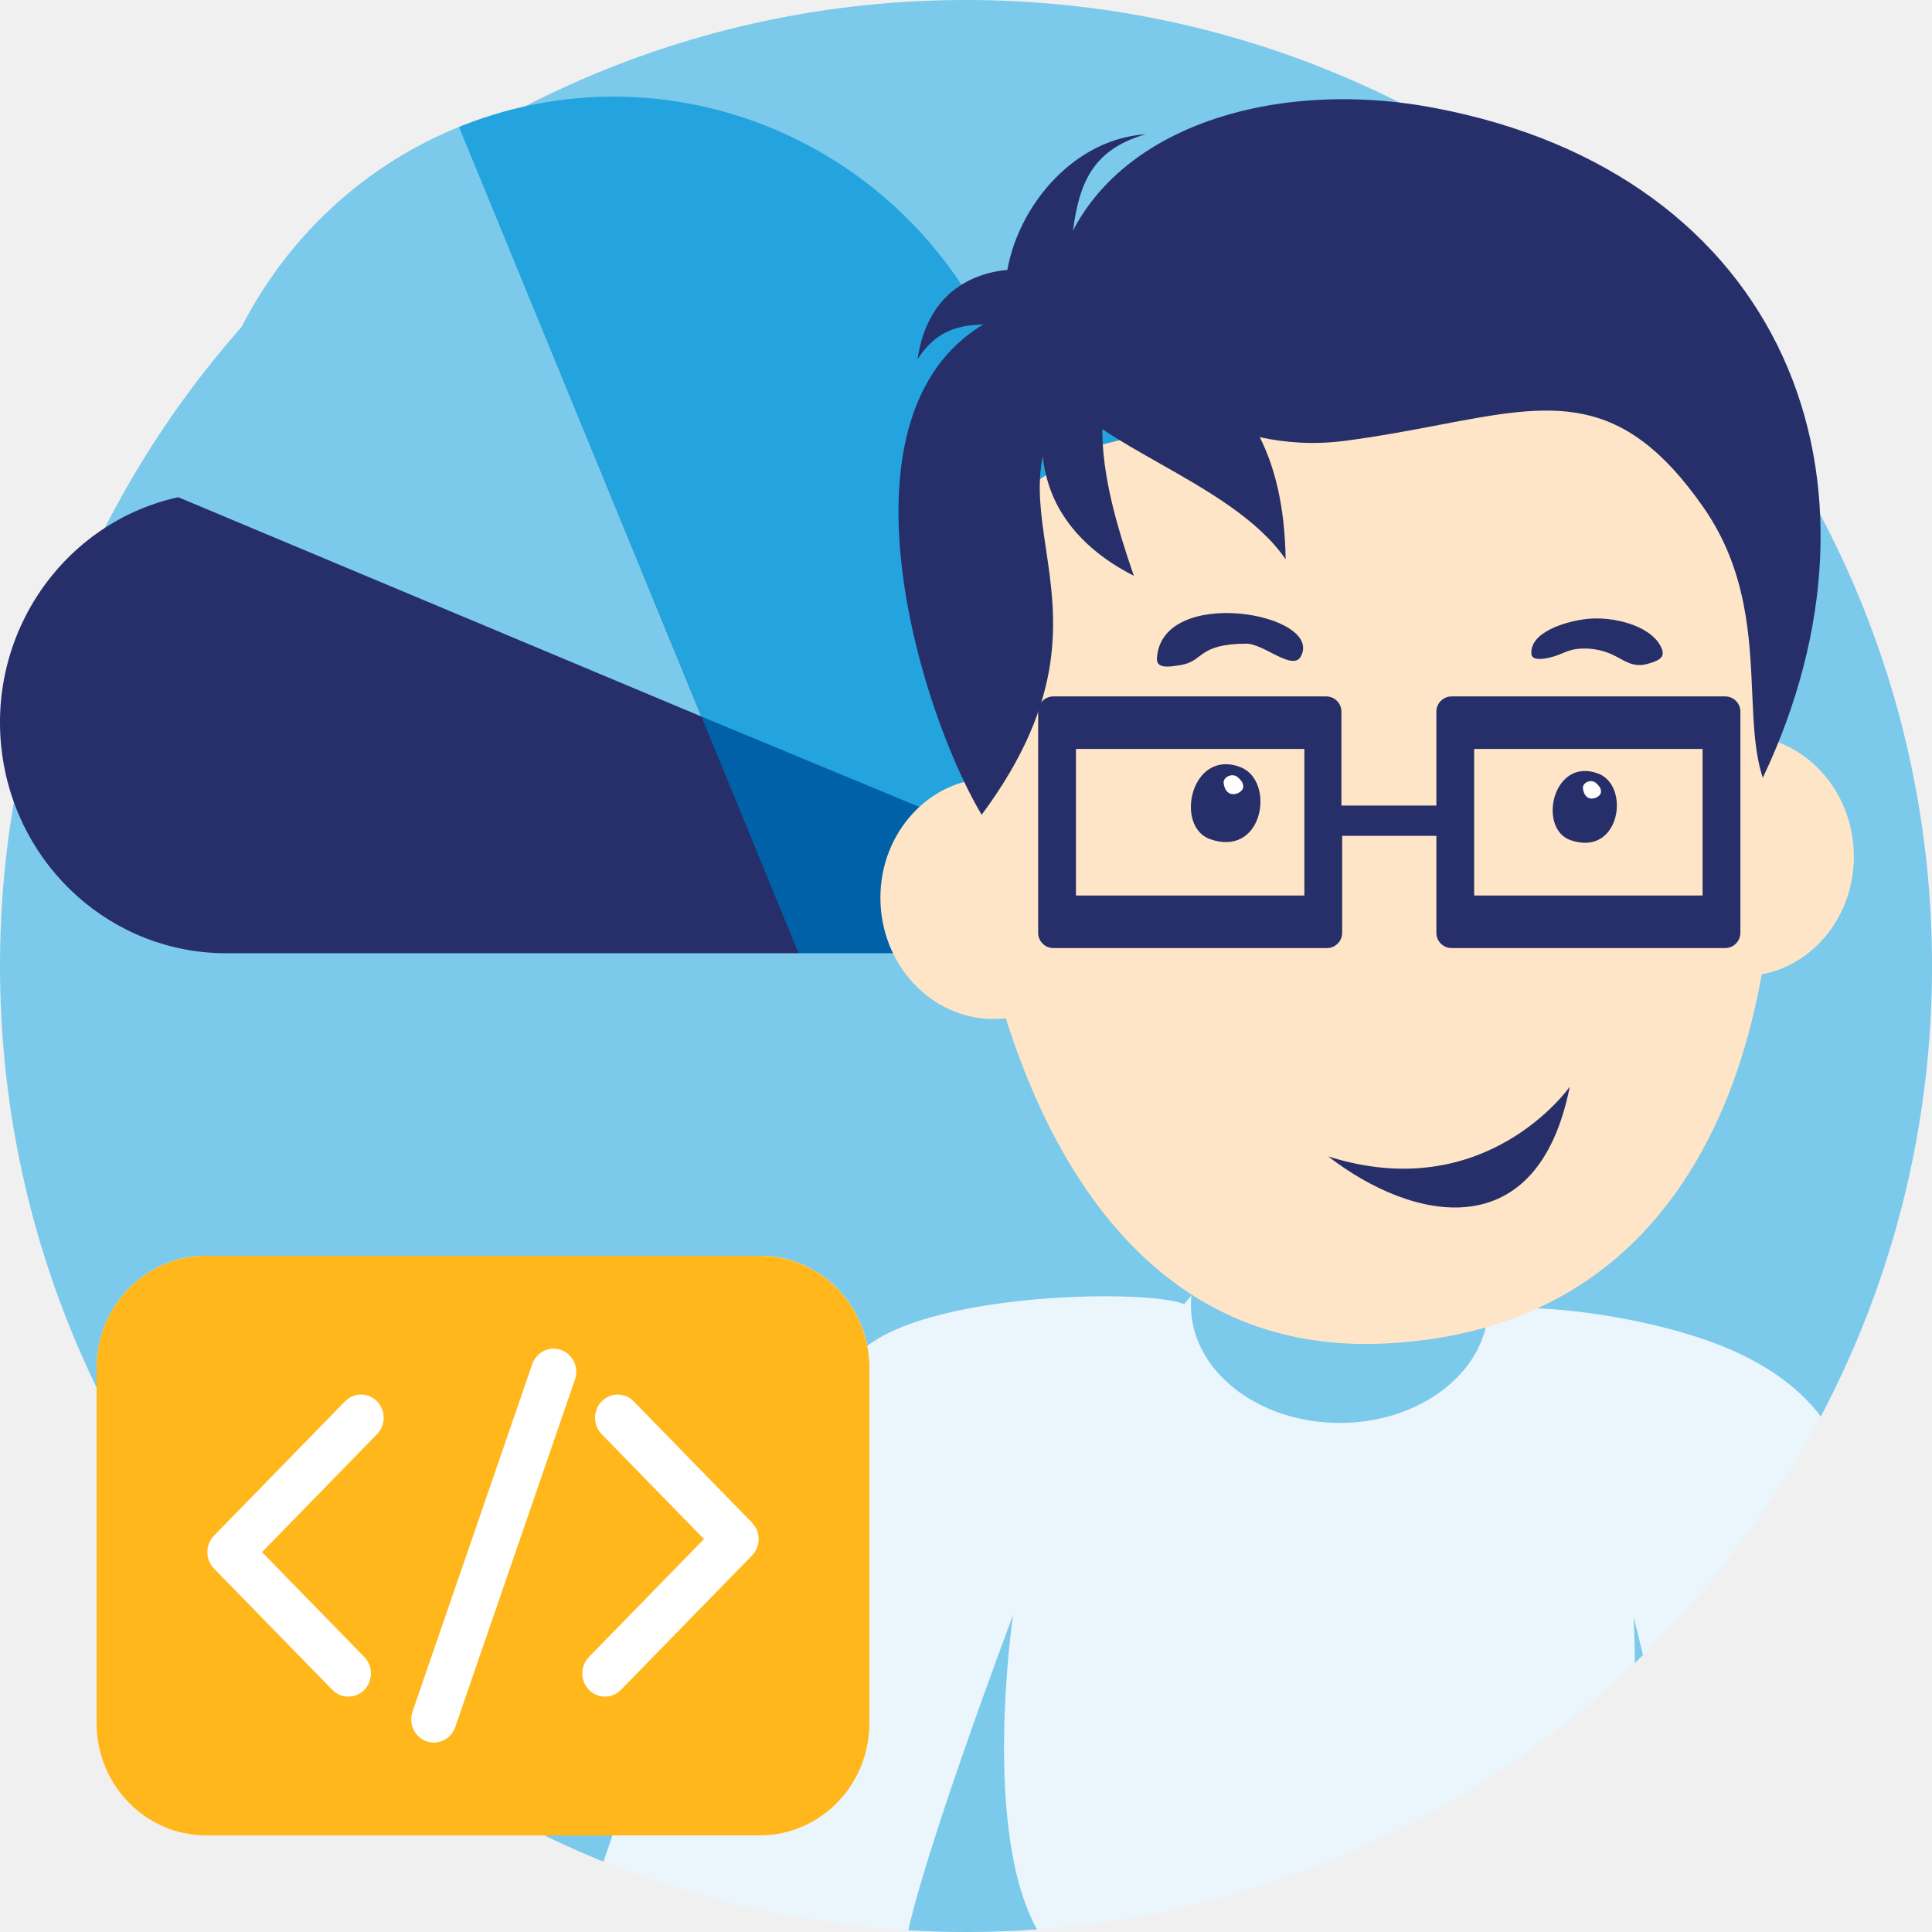
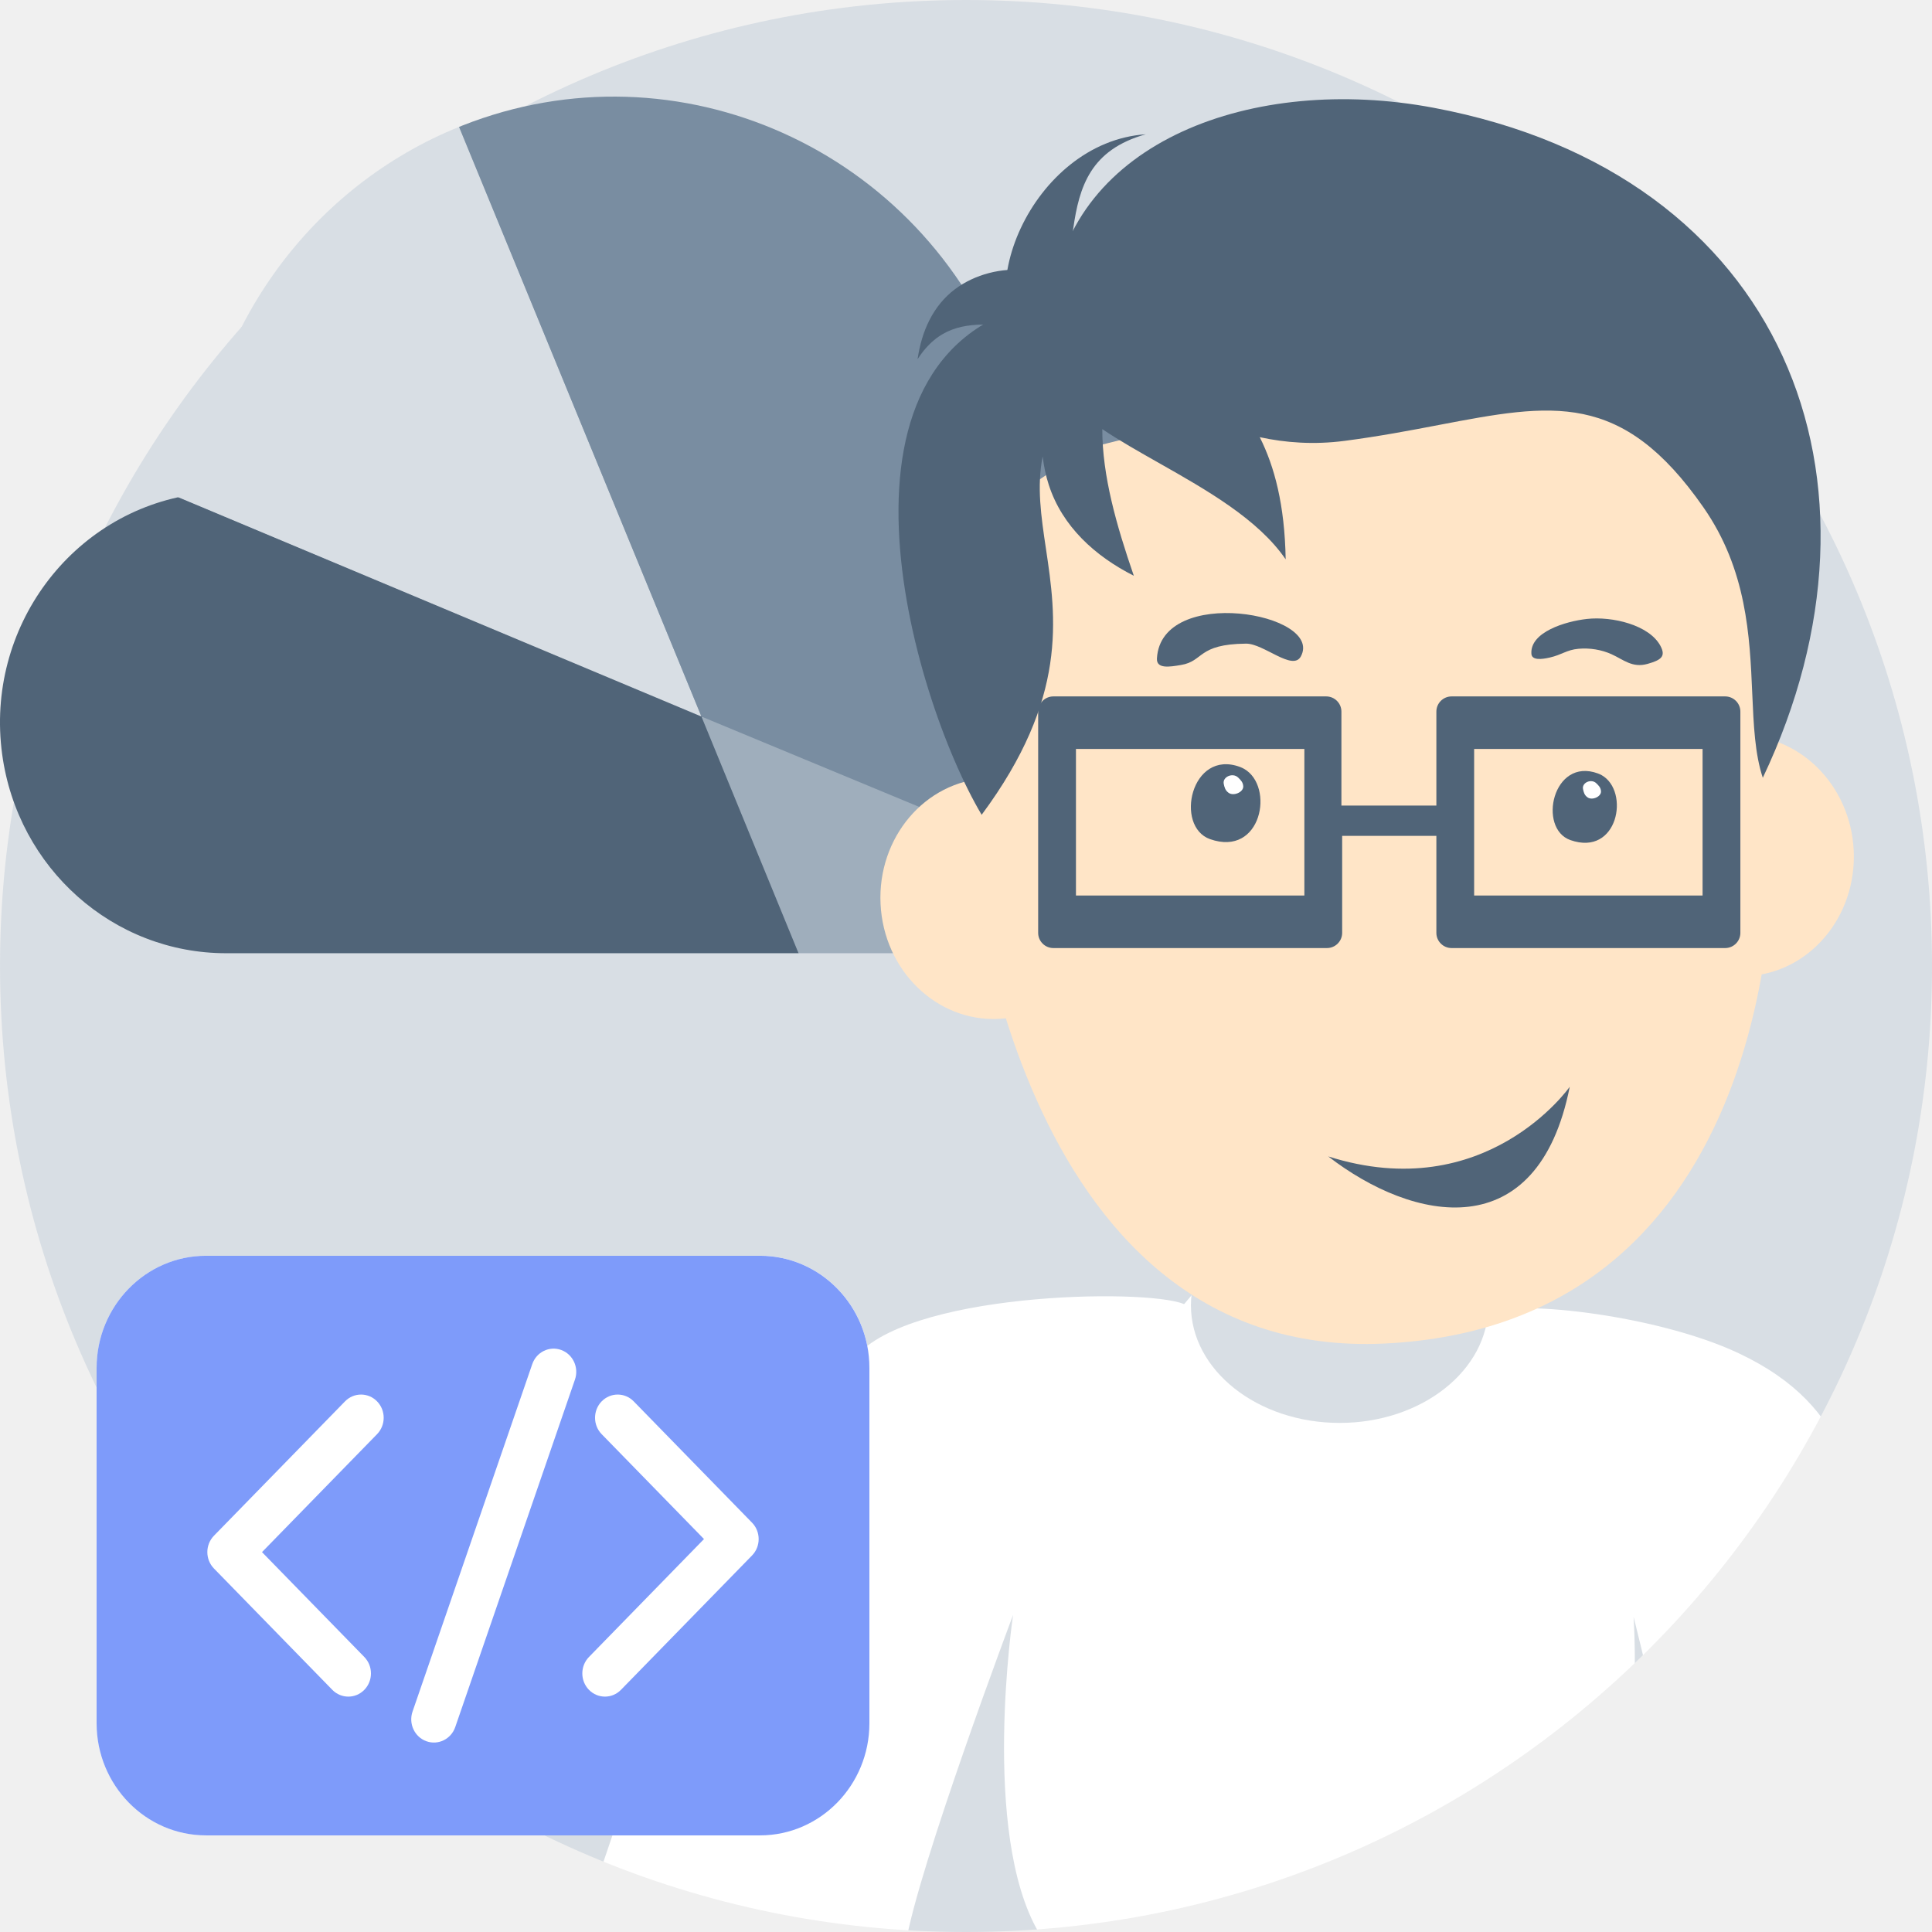
<svg xmlns="http://www.w3.org/2000/svg" width="80" height="80" viewBox="0 0 80 80" fill="none">
  <g clip-path="url(#clip0_5926_7346)">
    <mask id="mask0_5926_7346" style="mask-type:alpha" maskUnits="userSpaceOnUse" x="0" y="0" width="81" height="80">
      <circle r="40" transform="matrix(1 0 1.79901e-05 1 40.0007 40)" fill="#C4C4C4" />
    </mask>
    <g mask="url(#mask0_5926_7346)">
-       <rect width="80" height="80" fill="#7BC9EB" />
-       <path d="M79.428 80.991C79.428 80.991 71.575 80.991 65.77 76.553C56.873 73.499 60.921 55.121 61.616 54.442C62.31 53.763 68.494 54.382 71.999 56.037C76.821 58.315 76.656 61.732 77.857 65.067C79.6 69.909 79.428 73.48 79.428 73.48C80.756 73.48 78.366 77.671 79.428 80.991Z" fill="#EAF5FC" />
-       <path d="M46.374 58.163C45.989 60.147 38.449 70.076 37.5 81C45.461 89.055 58.458 88.258 67.952 82.926C67.175 73.839 64.017 59.78 62.18 55.633C59.628 49.869 54.12 48.568 54.12 48.568C54.12 48.568 46.879 55.562 46.374 58.163Z" fill="#EAF5FC" />
-       <path d="M61.63 54.05C61.63 56.739 58.873 58.92 55.472 58.92C52.071 58.92 49.314 56.739 49.314 54.05C49.314 51.36 52.071 49.179 55.472 49.179C58.873 49.179 61.63 51.36 61.63 54.05Z" fill="#7BC9EB" />
-       <path d="M36.065 90.891C36.065 90.891 35.89 77.82 42.507 72.889C49.124 67.959 49.705 54.886 49.214 54.128C48.723 53.37 38.758 53.338 35.789 55.829C30.26 60.468 26.318 73.258 24 80C21.058 78.199 37.125 87.79 36.065 90.891Z" fill="#EAF5FC" />
-       <path d="M37.5 80.5C38.023 77.304 41.949 66.871 41.949 66.871C41.949 66.871 40.609 75.89 43 80C41.27 80.573 38.674 81.348 37.5 80.5Z" fill="#7BC9EB" />
-       <path d="M69.81 77.835C69.586 74.573 67.643 66.951 67.643 66.951C67.643 66.951 68.24 75.648 65.449 79.554C66.87 79.566 68.55 78.576 69.81 77.835Z" fill="#7BC9EB" />
+       <rect width="80" height="80" fill="#d8dee4" />
+       <path d="M79.428 80.991C79.428 80.991 71.575 80.991 65.77 76.553C56.873 73.499 60.921 55.121 61.616 54.442C62.31 53.763 68.494 54.382 71.999 56.037C76.821 58.315 76.656 61.732 77.857 65.067C79.6 69.909 79.428 73.48 79.428 73.48C80.756 73.48 78.366 77.671 79.428 80.991Z" fill="#fff" />
+       <path d="M46.374 58.163C45.989 60.147 38.449 70.076 37.5 81C45.461 89.055 58.458 88.258 67.952 82.926C67.175 73.839 64.017 59.78 62.18 55.633C59.628 49.869 54.12 48.568 54.12 48.568C54.12 48.568 46.879 55.562 46.374 58.163Z" fill="#fff" />
+       <path d="M61.63 54.05C61.63 56.739 58.873 58.92 55.472 58.92C52.071 58.92 49.314 56.739 49.314 54.05C49.314 51.36 52.071 49.179 55.472 49.179C58.873 49.179 61.63 51.36 61.63 54.05Z" fill="#d8dee4" />
+       <path d="M36.065 90.891C36.065 90.891 35.89 77.82 42.507 72.889C49.124 67.959 49.705 54.886 49.214 54.128C48.723 53.37 38.758 53.338 35.789 55.829C30.26 60.468 26.318 73.258 24 80C21.058 78.199 37.125 87.79 36.065 90.891Z" fill="#fff" />
+       <path d="M37.5 80.5C38.023 77.304 41.949 66.871 41.949 66.871C41.949 66.871 40.609 75.89 43 80C41.27 80.573 38.674 81.348 37.5 80.5Z" fill="#d8dee4" />
+       <path d="M69.81 77.835C69.586 74.573 67.643 66.951 67.643 66.951C67.643 66.951 68.24 75.648 65.449 79.554C66.87 79.566 68.55 78.576 69.81 77.835Z" fill="#d8dee4" />
    </g>
    <mask id="mask1_5926_7346" style="mask-type:alpha" maskUnits="userSpaceOnUse" x="0" y="4" width="54" height="36">
-       <path d="M41.465 14.917C37.772 5.876 27.593 1.602 18.731 5.369C12.672 7.945 8.552 13.784 8.079 20.463C2.959 21.186 -0.619 26.006 0.089 31.23C0.73 35.957 4.693 39.476 9.371 39.471H41.465C48.112 39.471 53.5 33.974 53.5 27.194C53.5 20.413 48.112 14.917 41.465 14.917Z" fill="#7BC9EB" />
+       <path d="M41.465 14.917C37.772 5.876 27.593 1.602 18.731 5.369C12.672 7.945 8.552 13.784 8.079 20.463C2.959 21.186 -0.619 26.006 0.089 31.23C0.73 35.957 4.693 39.476 9.371 39.471H41.465C48.112 39.471 53.5 33.974 53.5 27.194C53.5 20.413 48.112 14.917 41.465 14.917Z" fill="#d8dee4" />
    </mask>
    <g mask="url(#mask1_5926_7346)">
-       <rect x="-7.622" y="-1.717" width="63.907" height="49.396" fill="#0061A8" />
-       <path d="M41.046 58.922L29.074 29.657L0 17.494V58.922H41.046Z" fill="#262F69" />
-       <path d="M58.19 58.921V42.805V41.762L29.045 29.671L41.046 58.921H58.19Z" fill="#0061A8" />
-       <path d="M0 17.494L29.045 29.671L17.058 0.465L0 17.494Z" fill="#7BC9EB" />
-       <path d="M58.19 17.494L29.131 -11.684L24.622 -7.166L17.044 0.48L29.045 29.671L58.19 41.762V17.494Z" fill="#23A4DE" />
+       <rect x="-7.622" y="-1.717" width="63.907" height="49.396" fill="#9faebc" />
+       <path d="M41.046 58.922L29.074 29.657L0 17.494V58.922H41.046Z" fill="#506478" />
+       <path d="M58.19 58.921V42.805V41.762L29.045 29.671L41.046 58.921H58.19Z" fill="#9faebc" />
+       <path d="M0 17.494L29.045 29.671L17.058 0.465L0 17.494Z" fill="#d8dee4" />
+       <path d="M58.19 17.494L29.131 -11.684L24.622 -7.166L17.044 0.48L29.045 29.671L58.19 41.762V17.494Z" fill="#798da1" />
    </g>
    <path d="M45.763 36.984C45.895 39.735 43.921 42.066 41.352 42.19C38.784 42.313 36.594 40.183 36.462 37.432C36.329 34.68 38.304 32.35 40.872 32.226C43.441 32.102 45.63 34.233 45.763 36.984Z" fill="#FFE5C7" />
    <path d="M76.758 35.212C76.89 37.964 74.916 40.294 72.347 40.418C69.779 40.542 67.589 38.411 67.457 35.66C67.324 32.909 69.299 30.578 71.867 30.454C74.436 30.33 76.625 32.461 76.758 35.212Z" fill="#FFE5C7" />
    <path d="M40.136 34.854C40.136 34.854 41.813 56.38 57.331 55.633C72.849 54.886 73.958 38.027 73.297 31.913C73.297 23.5 69.442 16.445 69.442 16.445L56.324 15.732L44.933 18.586L39.704 22.103L39.528 26.048L40.136 34.854Z" fill="#FFE5C7" />
-     <path d="M47.906 27.264C47.88 27.709 48.438 27.613 48.9 27.536C49.86 27.378 49.573 26.67 51.596 26.652C52.329 26.645 53.527 27.808 53.866 27.18C54.828 25.394 48.079 24.211 47.906 27.264Z" fill="#262F69" />
-     <path d="M68.755 26.744C68.295 25.882 66.77 25.512 65.713 25.629C64.829 25.727 63.349 26.17 63.412 27.075C63.432 27.352 63.847 27.302 64.17 27.228C64.671 27.114 64.873 26.909 65.358 26.865C65.83 26.822 66.315 26.902 66.73 27.09C67.232 27.317 67.589 27.668 68.222 27.49C68.791 27.33 68.986 27.176 68.755 26.744Z" fill="#262F69" />
-     <path d="M66.327 32.101C66.276 32.072 66.223 32.047 66.166 32.027C64.295 31.34 63.66 34.304 65.026 34.786C66.998 35.48 67.498 32.77 66.327 32.101Z" fill="#262F69" />
-     <path d="M66.096 32.43C65.888 32.233 65.493 32.408 65.55 32.676C65.579 32.812 65.606 32.921 65.732 33.014C65.924 33.157 66.31 32.99 66.294 32.764C66.284 32.616 66.204 32.532 66.096 32.43Z" fill="white" />
-     <path d="M39.55 11.97C41.178 10.754 44.032 10.777 45.183 13.03C42.223 14.319 39.714 12.222 37.995 14.873C38.159 13.732 38.626 12.661 39.55 11.97Z" fill="#262F69" />
-     <path d="M42.794 14.941C45.541 11.61 42.882 6.838 47.445 5.56C42.738 5.872 39.9 12.48 42.794 14.941Z" fill="#262F69" />
-     <path d="M43.56 12.431C44.327 5.839 51.91 3.065 59.35 4.46C73.913 7.189 78.819 19.943 72.994 32.206C72.666 31.224 72.614 30.029 72.557 28.718C72.455 26.348 72.335 23.596 70.541 21.016C67.157 16.151 64.272 16.702 59.581 17.597C58.404 17.822 57.112 18.068 55.671 18.256C54.413 18.42 53.235 18.335 52.164 18.103C52.775 19.319 53.197 20.901 53.237 23.161C52.097 21.499 49.974 20.296 47.983 19.168C47.153 18.698 46.346 18.241 45.643 17.769C45.644 19.704 46.225 21.739 46.949 23.841C45.342 23.028 43.991 21.802 43.432 20.09C43.307 19.709 43.222 19.309 43.175 18.899C42.926 20.142 43.11 21.378 43.309 22.713C43.737 25.581 44.233 28.908 40.648 33.739C37.735 28.834 33.443 14.117 43.56 12.431Z" fill="#262F69" />
-     <path d="M51.516 31.837C51.461 31.806 51.403 31.779 51.342 31.756C49.314 31.012 48.626 34.225 50.106 34.747C52.243 35.5 52.786 32.562 51.516 31.837Z" fill="#262F69" />
-     <path d="M51.265 32.193C51.04 31.98 50.612 32.169 50.673 32.46C50.705 32.608 50.734 32.726 50.871 32.827C51.08 32.981 51.497 32.801 51.48 32.555C51.469 32.395 51.382 32.304 51.265 32.193Z" fill="white" />
-     <path d="M42.988 29.465V38.629C42.988 38.974 43.271 39.257 43.617 39.257H54.947C55.293 39.257 55.576 38.974 55.576 38.629L55.576 34.612H59.477V38.629C59.477 38.974 59.76 39.257 60.106 39.257H71.436C71.782 39.257 72.065 38.974 72.065 38.629V29.465C72.065 29.119 71.782 28.837 71.436 28.837H60.106C59.76 28.837 59.477 29.119 59.477 29.465V33.356H55.545V29.465C55.545 29.119 55.262 28.837 54.916 28.837H43.617C43.271 28.837 42.988 29.119 42.988 29.465ZM61.041 31.012H70.5V37.082L61.041 37.081V31.012ZM44.553 31.012H54.011V37.082L44.553 37.081V31.012Z" fill="#262F69" />
-     <path d="M65 45C65 45 61.535 49.962 55 47.885C58.525 50.609 63.674 51.672 65 45Z" fill="#262F69" />
-     <path d="M31.471 51.999H8.529C6.032 51.999 4 54.082 4 56.642V71.356C4 73.917 6.032 75.999 8.529 75.999H31.471C33.968 75.999 36 73.917 36 71.356V56.642C36 54.082 33.968 51.999 31.471 51.999Z" fill="white" />
-     <path d="M31.471 51.999H24.981C22.485 51.999 20.453 54.082 20.453 56.642L15.721 71.356C15.721 73.917 17.753 75.999 20.25 75.999H31.471C33.967 75.999 35.999 73.917 35.999 71.356V56.642C35.999 54.082 33.967 51.999 31.471 51.999Z" fill="white" />
-     <path d="M31.471 51.999H8.529C6.032 51.999 4 54.082 4 56.642V71.356C4 73.917 6.032 75.999 8.529 75.999H31.471C33.968 75.999 36 73.917 36 71.356V56.642C36 54.082 33.968 51.999 31.471 51.999ZM15.613 59.386L10.849 64.27L15.086 68.613C15.452 68.989 15.452 69.597 15.086 69.972C14.72 70.347 14.126 70.347 13.76 69.972L8.86 64.949C8.494 64.574 8.494 63.966 8.86 63.59L14.287 58.027C14.653 57.652 15.247 57.652 15.613 58.027C15.979 58.402 15.979 59.011 15.613 59.386ZM23.808 57.125L18.851 71.514C18.678 72.015 18.142 72.277 17.654 72.1C17.166 71.924 16.91 71.374 17.082 70.874L22.04 56.485C22.212 55.985 22.747 55.722 23.236 55.899C23.724 56.075 23.98 56.625 23.808 57.125ZM31.14 64.409L25.713 69.972C25.347 70.347 24.753 70.347 24.387 69.972C24.021 69.597 24.021 68.989 24.387 68.613L29.151 63.729L24.914 59.386C24.548 59.011 24.548 58.402 24.914 58.027C25.28 57.652 25.874 57.652 26.24 58.027L31.14 63.05C31.506 63.425 31.506 64.034 31.14 64.409Z" fill="#FFB71B" />
+     <path d="M47.906 27.264C47.88 27.709 48.438 27.613 48.9 27.536C49.86 27.378 49.573 26.67 51.596 26.652C52.329 26.645 53.527 27.808 53.866 27.18C54.828 25.394 48.079 24.211 47.906 27.264Z" fill="#506478" />
+     <path d="M68.755 26.744C68.295 25.882 66.77 25.512 65.713 25.629C64.829 25.727 63.349 26.17 63.412 27.075C63.432 27.352 63.847 27.302 64.17 27.228C64.671 27.114 64.873 26.909 65.358 26.865C65.83 26.822 66.315 26.902 66.73 27.09C67.232 27.317 67.589 27.668 68.222 27.49C68.791 27.33 68.986 27.176 68.755 26.744Z" fill="#506478" />
+     <path d="M66.327 32.101C66.276 32.072 66.223 32.047 66.166 32.027C64.295 31.34 63.66 34.304 65.026 34.786C66.998 35.48 67.498 32.77 66.327 32.101Z" fill="#506478" />
+     <path d="M66.096 32.43C65.888 32.233 65.493 32.408 65.55 32.676C65.579 32.812 65.606 32.921 65.732 33.014C65.924 33.157 66.31 32.99 66.294 32.764C66.284 32.616 66.204 32.532 66.096 32.43Z" fill="#fff" />
+     <path d="M39.55 11.97C41.178 10.754 44.032 10.777 45.183 13.03C42.223 14.319 39.714 12.222 37.995 14.873C38.159 13.732 38.626 12.661 39.55 11.97Z" fill="#506478" />
+     <path d="M42.794 14.941C45.541 11.61 42.882 6.838 47.445 5.56C42.738 5.872 39.9 12.48 42.794 14.941Z" fill="#506478" />
+     <path d="M43.56 12.431C44.327 5.839 51.91 3.065 59.35 4.46C73.913 7.189 78.819 19.943 72.994 32.206C72.666 31.224 72.614 30.029 72.557 28.718C72.455 26.348 72.335 23.596 70.541 21.016C67.157 16.151 64.272 16.702 59.581 17.597C58.404 17.822 57.112 18.068 55.671 18.256C54.413 18.42 53.235 18.335 52.164 18.103C52.775 19.319 53.197 20.901 53.237 23.161C52.097 21.499 49.974 20.296 47.983 19.168C47.153 18.698 46.346 18.241 45.643 17.769C45.644 19.704 46.225 21.739 46.949 23.841C45.342 23.028 43.991 21.802 43.432 20.09C43.307 19.709 43.222 19.309 43.175 18.899C42.926 20.142 43.11 21.378 43.309 22.713C43.737 25.581 44.233 28.908 40.648 33.739C37.735 28.834 33.443 14.117 43.56 12.431Z" fill="#506478" />
+     <path d="M51.516 31.837C51.461 31.806 51.403 31.779 51.342 31.756C49.314 31.012 48.626 34.225 50.106 34.747C52.243 35.5 52.786 32.562 51.516 31.837Z" fill="#506478" />
+     <path d="M51.265 32.193C51.04 31.98 50.612 32.169 50.673 32.46C50.705 32.608 50.734 32.726 50.871 32.827C51.08 32.981 51.497 32.801 51.48 32.555C51.469 32.395 51.382 32.304 51.265 32.193Z" fill="#fff" />
+     <path d="M42.988 29.465V38.629C42.988 38.974 43.271 39.257 43.617 39.257H54.947C55.293 39.257 55.576 38.974 55.576 38.629L55.576 34.612H59.477V38.629C59.477 38.974 59.76 39.257 60.106 39.257H71.436C71.782 39.257 72.065 38.974 72.065 38.629V29.465C72.065 29.119 71.782 28.837 71.436 28.837H60.106C59.76 28.837 59.477 29.119 59.477 29.465V33.356H55.545V29.465C55.545 29.119 55.262 28.837 54.916 28.837H43.617C43.271 28.837 42.988 29.119 42.988 29.465ZM61.041 31.012H70.5V37.082L61.041 37.081V31.012ZM44.553 31.012H54.011V37.082L44.553 37.081V31.012Z" fill="#506478" />
+     <path d="M65 45C65 45 61.535 49.962 55 47.885C58.525 50.609 63.674 51.672 65 45Z" fill="#506478" />
+     <path d="M31.471 51.999H8.529C6.032 51.999 4 54.082 4 56.642V71.356C4 73.917 6.032 75.999 8.529 75.999H31.471C33.968 75.999 36 73.917 36 71.356V56.642C36 54.082 33.968 51.999 31.471 51.999Z" fill="#fff" />
+     <path d="M31.471 51.999H24.981C22.485 51.999 20.453 54.082 20.453 56.642L15.721 71.356C15.721 73.917 17.753 75.999 20.25 75.999H31.471C33.967 75.999 35.999 73.917 35.999 71.356V56.642C35.999 54.082 33.967 51.999 31.471 51.999Z" fill="#fff" />
+     <path d="M31.471 51.999H8.529C6.032 51.999 4 54.082 4 56.642V71.356C4 73.917 6.032 75.999 8.529 75.999H31.471C33.968 75.999 36 73.917 36 71.356V56.642C36 54.082 33.968 51.999 31.471 51.999ZM15.613 59.386L10.849 64.27L15.086 68.613C15.452 68.989 15.452 69.597 15.086 69.972C14.72 70.347 14.126 70.347 13.76 69.972L8.86 64.949C8.494 64.574 8.494 63.966 8.86 63.59L14.287 58.027C14.653 57.652 15.247 57.652 15.613 58.027C15.979 58.402 15.979 59.011 15.613 59.386ZM23.808 57.125L18.851 71.514C18.678 72.015 18.142 72.277 17.654 72.1C17.166 71.924 16.91 71.374 17.082 70.874L22.04 56.485C22.212 55.985 22.747 55.722 23.236 55.899C23.724 56.075 23.98 56.625 23.808 57.125ZM31.14 64.409L25.713 69.972C25.347 70.347 24.753 70.347 24.387 69.972C24.021 69.597 24.021 68.989 24.387 68.613L29.151 63.729L24.914 59.386C24.548 59.011 24.548 58.402 24.914 58.027C25.28 57.652 25.874 57.652 26.24 58.027L31.14 63.05C31.506 63.425 31.506 64.034 31.14 64.409Z" fill="#7e9bfa" />
  </g>
  <defs>
    <clipPath id="clip0_5926_7346">
-       <rect width="80.001" height="80" fill="white" />
+       <rect width="80.001" height="80" fill="#fff" />
    </clipPath>
  </defs>
</svg>
